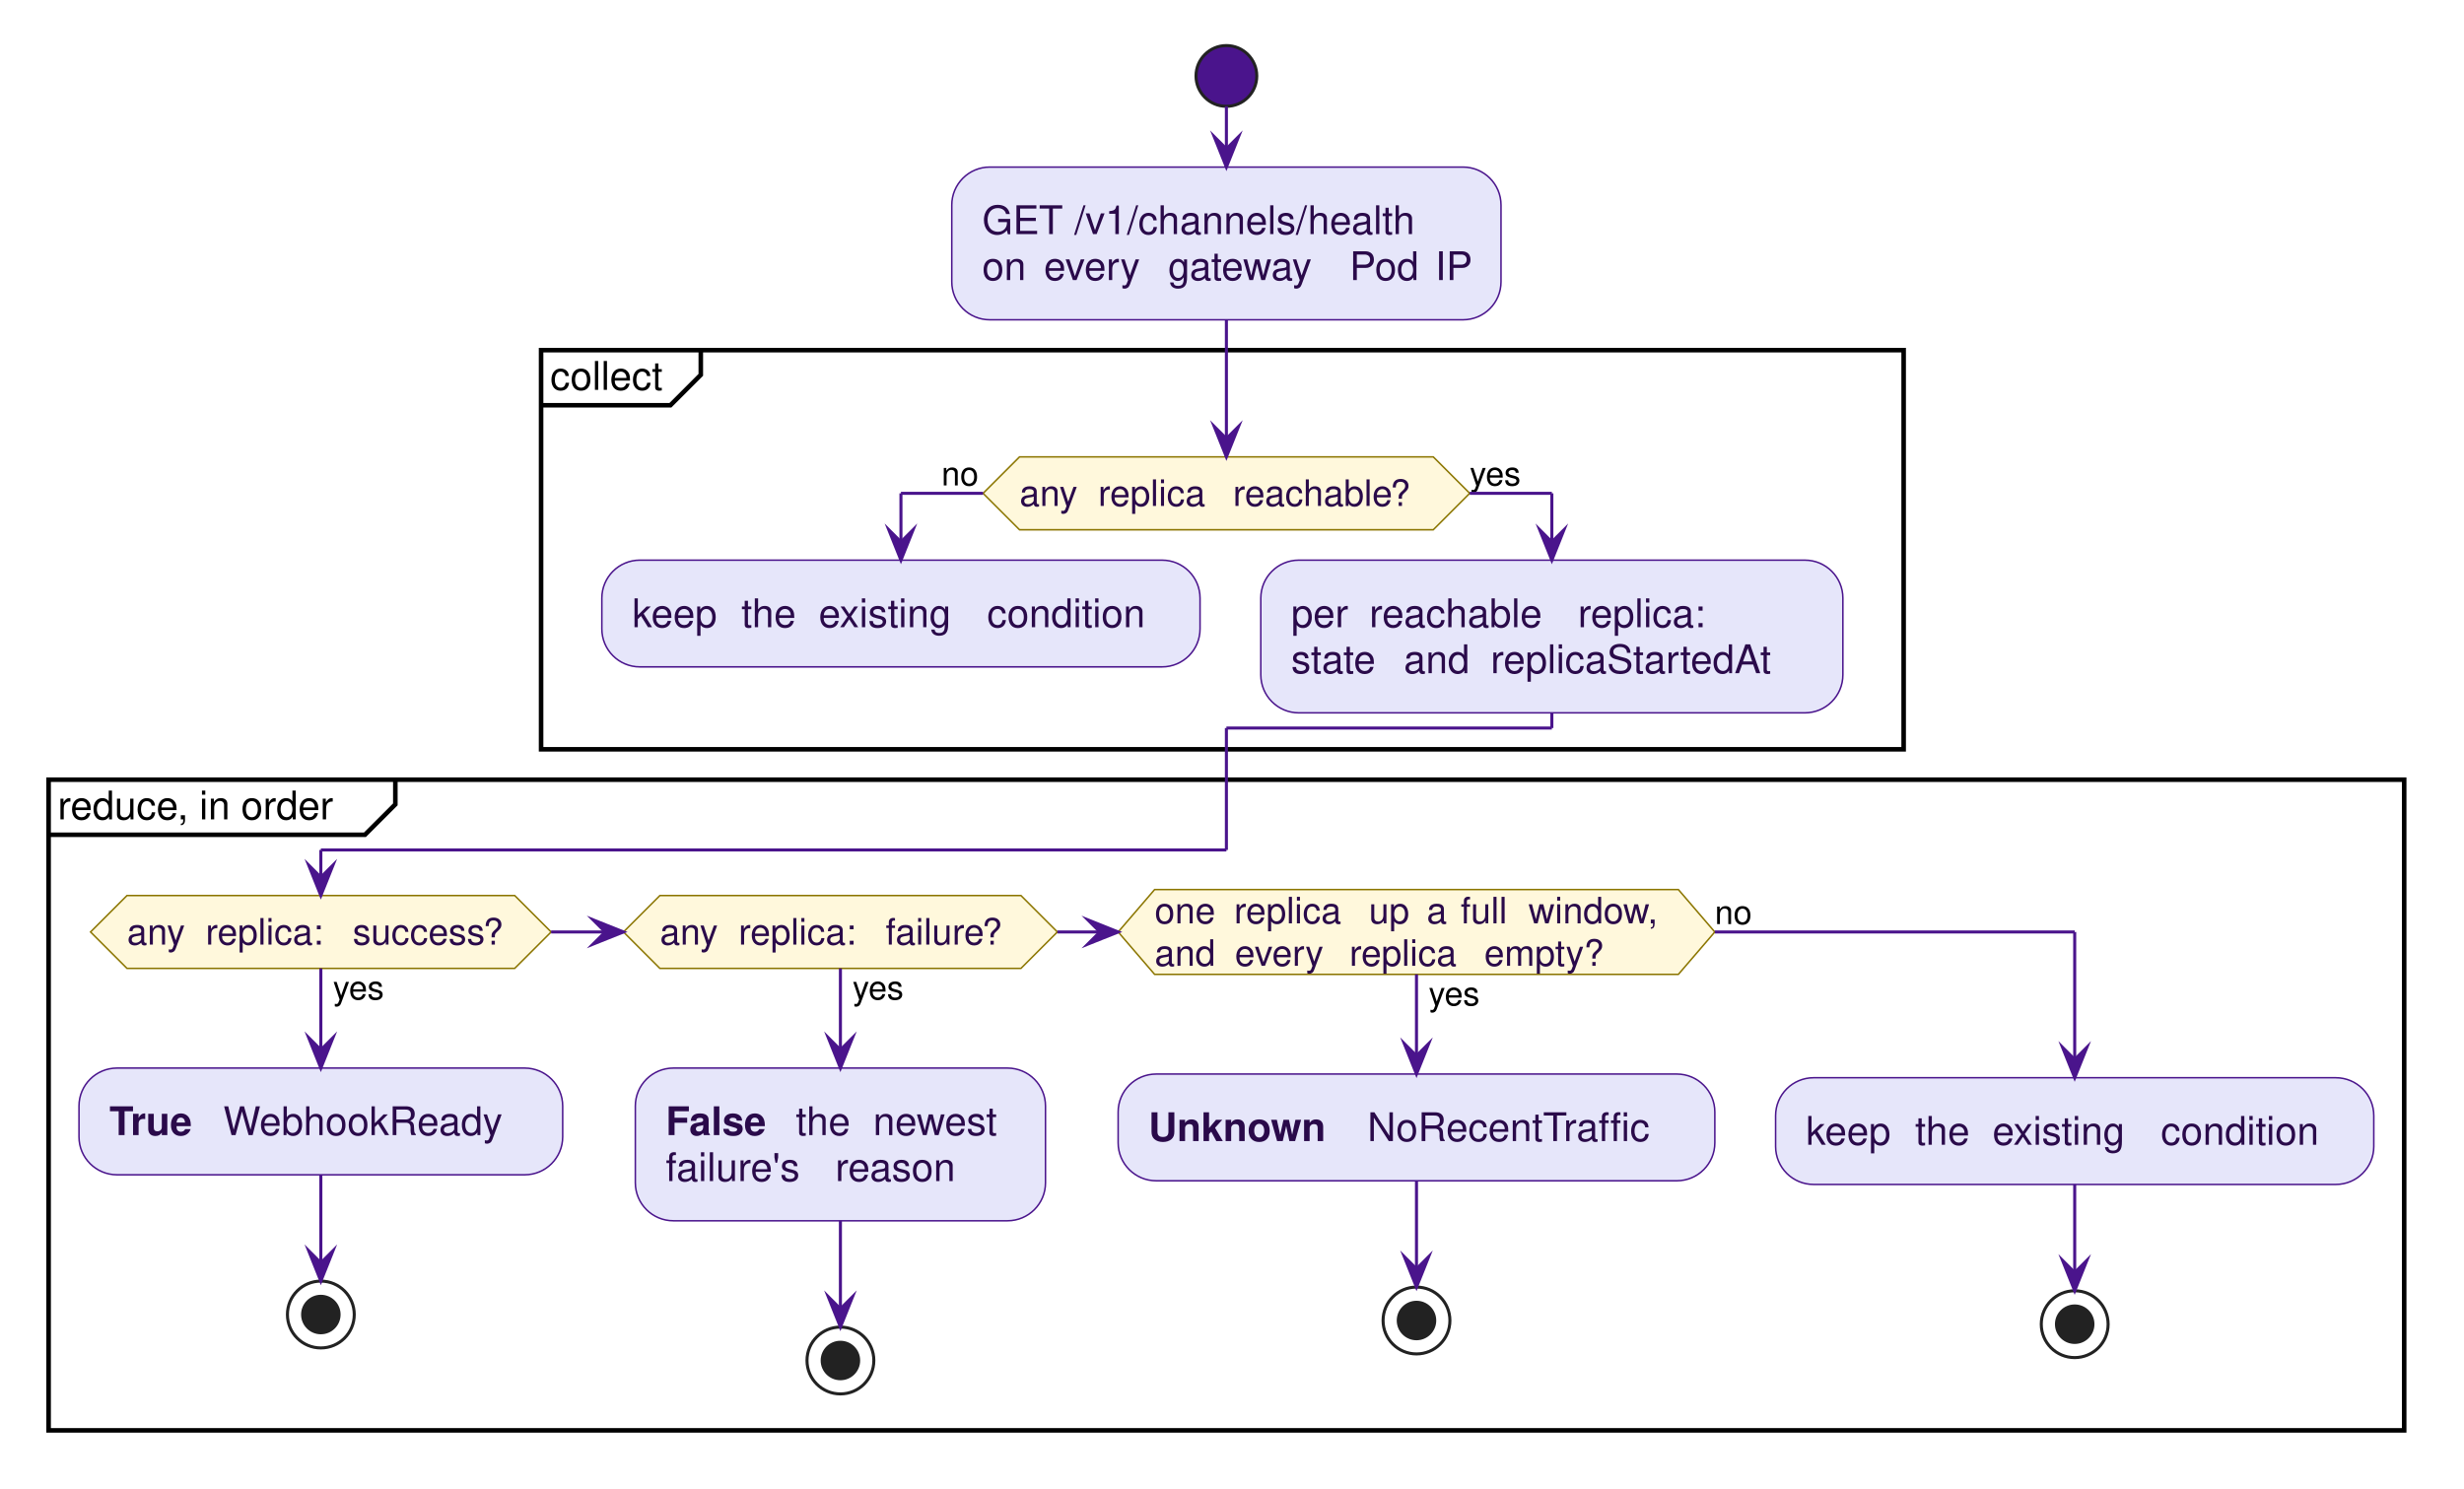
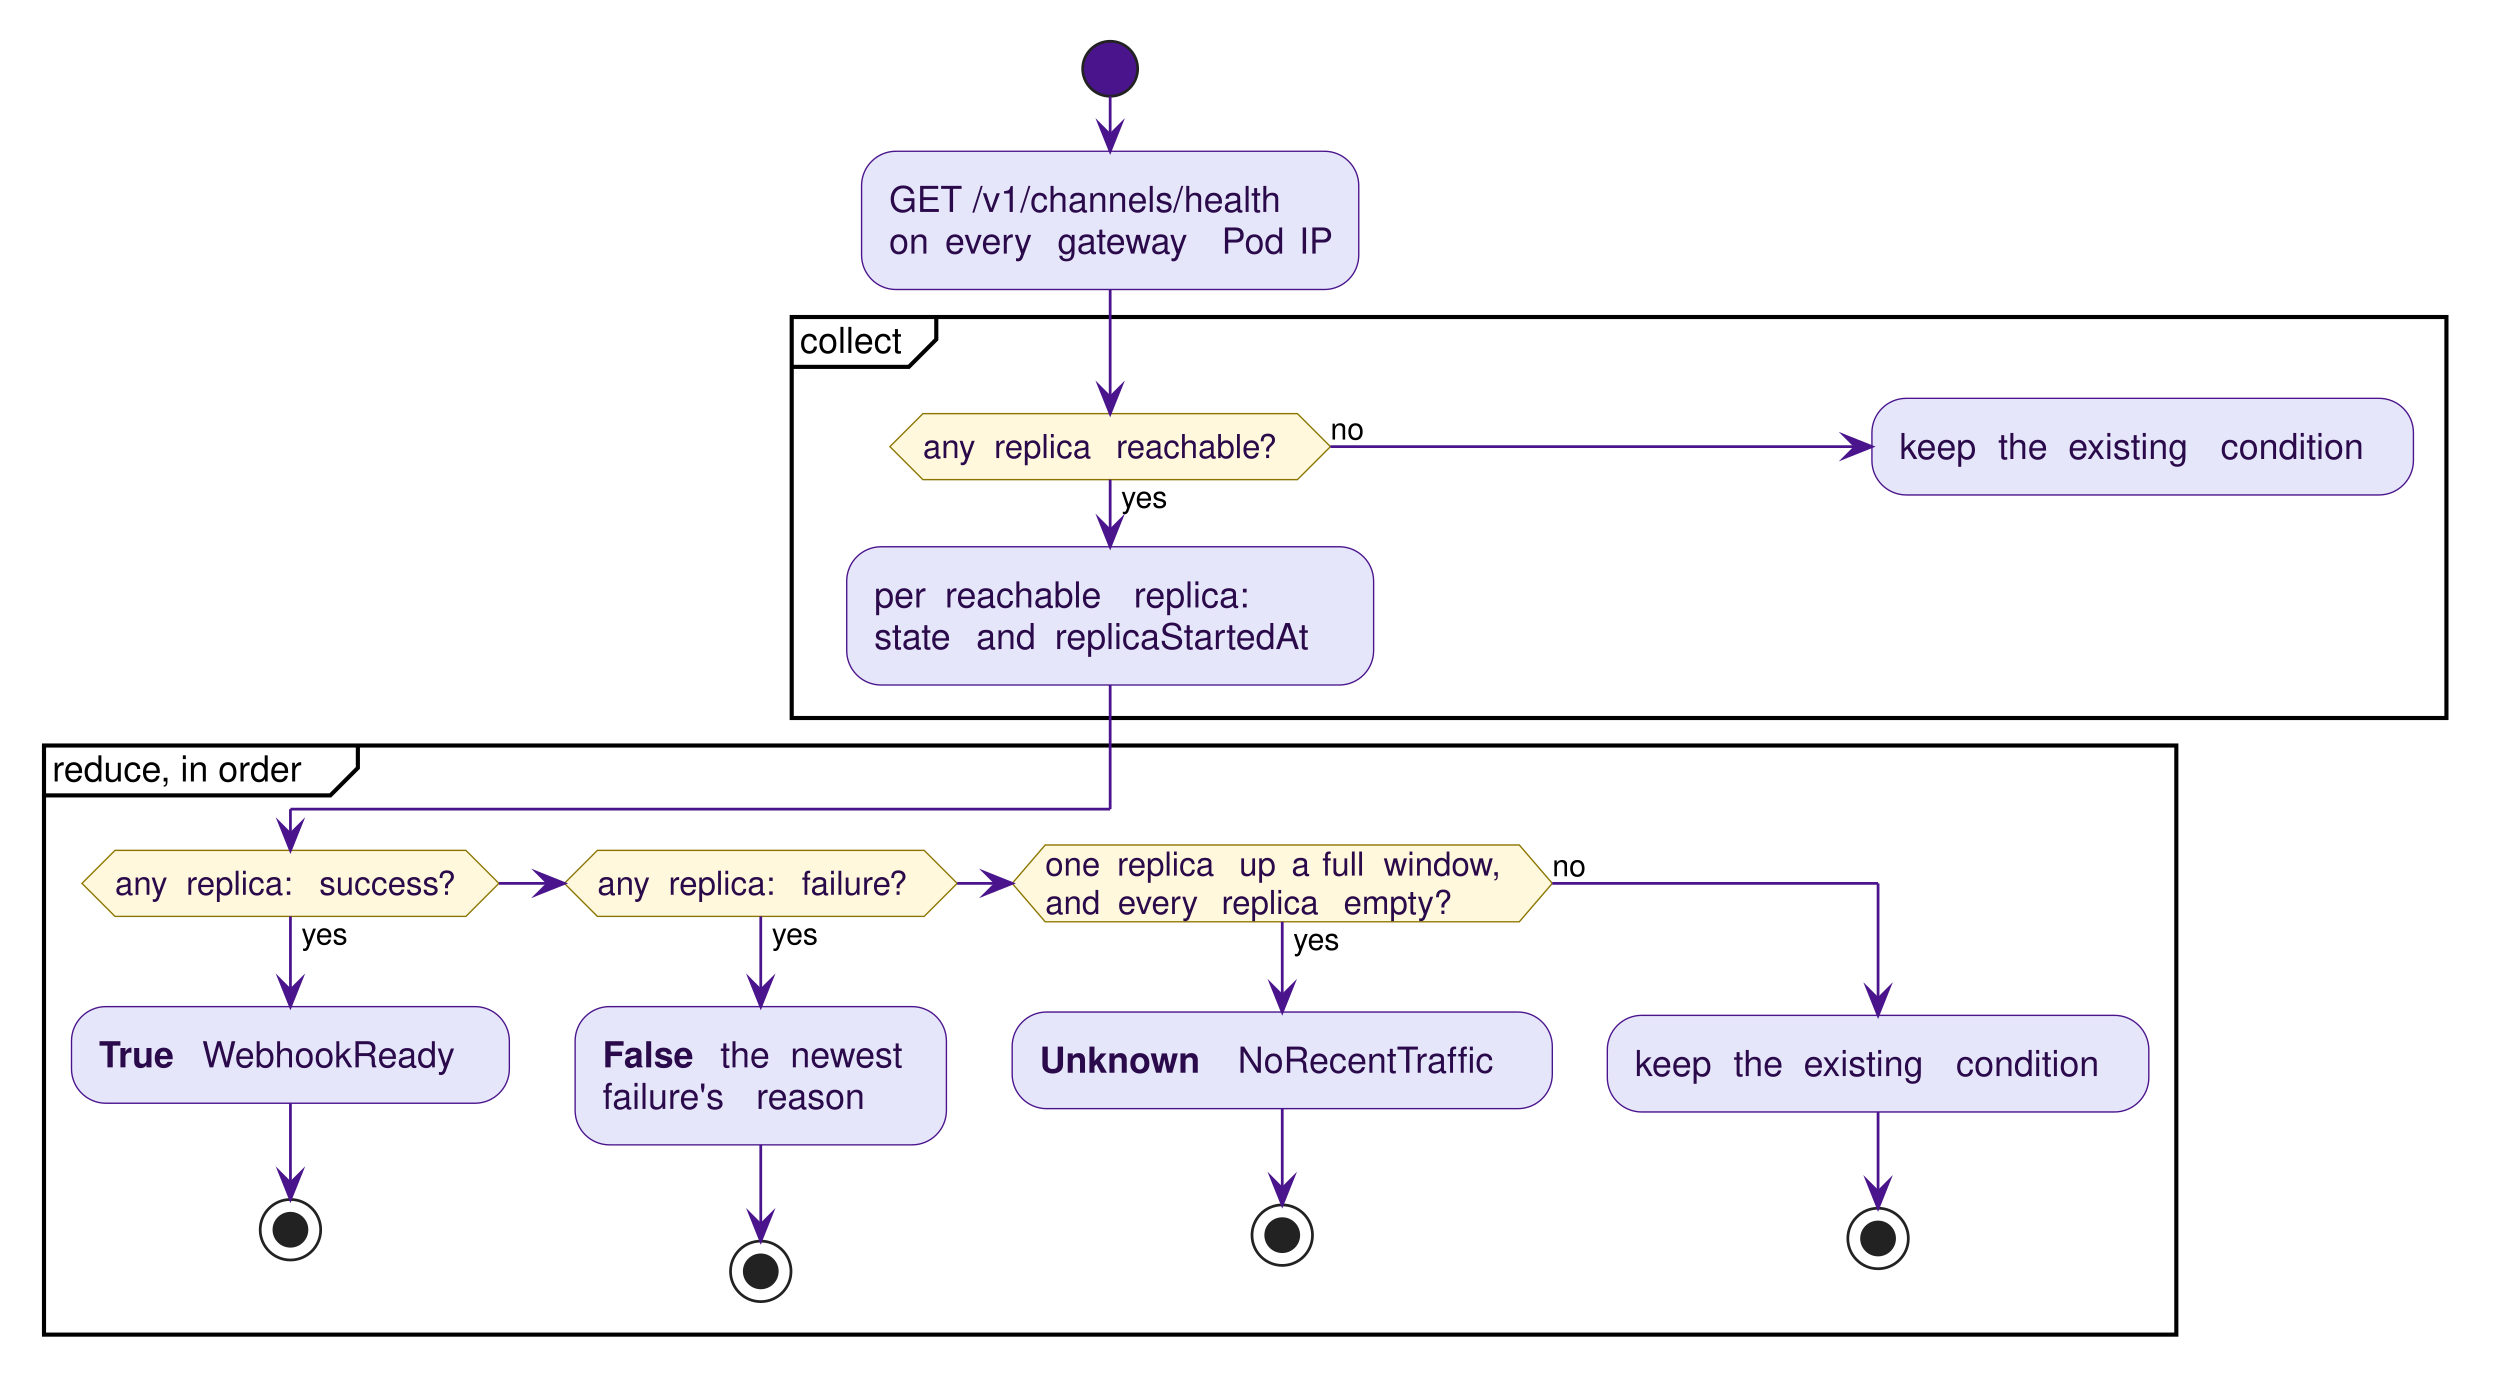
- <svg xmlns="http://www.w3.org/2000/svg" contentStyleType="text/css" data-diagram-type="ACTIVITY" height="490px" preserveAspectRatio="none" style="width:811px;height:490px;" version="1.1" viewBox="0 0 811 490" width="811px" zoomAndPan="magnify">
+ <svg xmlns="http://www.w3.org/2000/svg" version="1.1" data-diagram-type="ACTIVITY" style="width:909px;height:505px;" width="909px" height="505px" viewBox="0 0 909 505" zoomAndPan="magnify" preserveAspectRatio="none" contentStyleType="text/css">
  <defs />
-   <g>
-     <ellipse cx="403.656" cy="25" fill="#4A148C" rx="10" ry="10" style="stroke:#222222;stroke-width:1;" />
-     <rect fill="#E6E6FA" height="50.266" rx="12.5" ry="12.5" style="stroke:#4A148C;stroke-width:0.5;" width="180.773" x="313.269" y="55" />
-     <text fill="#2A0A4A" font-family="Helvetica" font-size="13" lengthAdjust="spacing" textLength="26.229" x="323.269" y="77.067">GET</text>
-     <text fill="#2A0A4A" font-family="Helvetica" font-size="13" lengthAdjust="spacing" textLength="4.132" x="349.498" y="77.067"> </text>
-     <text fill="#2A0A4A" font-family="Helvetica" font-size="13" lengthAdjust="spacing" textLength="128.47" x="353.63" y="77.067">/v1/channels/health</text>
-     <text fill="#2A0A4A" font-family="Helvetica" font-size="13" lengthAdjust="spacing" textLength="16.193" x="323.269" y="92.2">on</text>
-     <text fill="#2A0A4A" font-family="Helvetica" font-size="13" lengthAdjust="spacing" textLength="4.132" x="339.462" y="92.2"> </text>
-     <text fill="#2A0A4A" font-family="Helvetica" font-size="13" lengthAdjust="spacing" textLength="36.727" x="343.594" y="92.2">every</text>
-     <text fill="#2A0A4A" font-family="Helvetica" font-size="13" lengthAdjust="spacing" textLength="4.132" x="380.322" y="92.2"> </text>
-     <text fill="#2A0A4A" font-family="Helvetica" font-size="13" lengthAdjust="spacing" textLength="55.605" x="384.454" y="92.2">gateway</text>
-     <text fill="#2A0A4A" font-family="Helvetica" font-size="13" lengthAdjust="spacing" textLength="4.132" x="440.06" y="92.2"> </text>
-     <text fill="#2A0A4A" font-family="Helvetica" font-size="13" lengthAdjust="spacing" textLength="24.045" x="444.192" y="92.2">Pod</text>
-     <text fill="#2A0A4A" font-family="Helvetica" font-size="13" lengthAdjust="spacing" textLength="4.132" x="468.237" y="92.2"> </text>
-     <text fill="#2A0A4A" font-family="Helvetica" font-size="13" lengthAdjust="spacing" textLength="11.673" x="472.369" y="92.2">IP</text>
-     <rect fill="none" height="131.398" style="stroke:#000000;stroke-width:1.5;" width="448.474" x="178.092" y="115.266" />
-     <path d="M230.66,115.266 L230.66,123.398 L220.66,133.398 L178.092,133.398" fill="none" style="stroke:#000000;stroke-width:1.5;" />
-     <text fill="#000000" font-family="Helvetica" font-size="13" lengthAdjust="spacing" textLength="42.567" x="181.092" y="128.333">collect</text>
-     <polygon fill="#FFF8DC" points="335.57,150.398,471.742,150.398,483.742,162.398,471.742,174.398,335.57,174.398,323.57,162.398,335.57,150.398" style="stroke:#8B7500;stroke-width:0.5;stroke-linejoin:miter;stroke-miterlimit:10;" />
-     <text fill="#2A0A4A" font-family="Helvetica" font-size="12" lengthAdjust="spacing" textLength="22.061" x="335.57" y="166.553">any</text>
-     <text fill="#2A0A4A" font-family="Helvetica" font-size="12" lengthAdjust="spacing" textLength="3.814" x="357.63" y="166.553"> </text>
-     <text fill="#2A0A4A" font-family="Helvetica" font-size="12" lengthAdjust="spacing" textLength="40.553" x="361.445" y="166.553">replica</text>
-     <text fill="#2A0A4A" font-family="Helvetica" font-size="12" lengthAdjust="spacing" textLength="3.814" x="401.998" y="166.553"> </text>
-     <text fill="#2A0A4A" font-family="Helvetica" font-size="12" lengthAdjust="spacing" textLength="65.93" x="405.812" y="166.553">reachable?</text>
-     <text fill="#000000" font-family="Helvetica" font-size="11" lengthAdjust="spacing" textLength="13.702" x="309.868" y="159.804">no</text>
-     <text fill="#000000" font-family="Helvetica" font-size="11" lengthAdjust="spacing" textLength="19.008" x="483.742" y="159.804">yes</text>
-     <rect fill="#E6E6FA" height="35.133" rx="12.5" ry="12.5" style="stroke:#4A148C;stroke-width:0.5;" width="196.89" x="198.092" y="184.398" />
-     <text fill="#2A0A4A" font-family="Helvetica" font-size="13" lengthAdjust="spacing" textLength="31.776" x="208.092" y="206.465">keep</text>
-     <text fill="#2A0A4A" font-family="Helvetica" font-size="13" lengthAdjust="spacing" textLength="4.132" x="239.869" y="206.465"> </text>
-     <text fill="#2A0A4A" font-family="Helvetica" font-size="13" lengthAdjust="spacing" textLength="21.334" x="244.001" y="206.465">the</text>
-     <text fill="#2A0A4A" font-family="Helvetica" font-size="13" lengthAdjust="spacing" textLength="4.132" x="265.335" y="206.465"> </text>
-     <text fill="#2A0A4A" font-family="Helvetica" font-size="13" lengthAdjust="spacing" textLength="51.276" x="269.468" y="206.465">existing</text>
-     <text fill="#2A0A4A" font-family="Helvetica" font-size="13" lengthAdjust="spacing" textLength="4.132" x="320.744" y="206.465"> </text>
-     <text fill="#2A0A4A" font-family="Helvetica" font-size="13" lengthAdjust="spacing" textLength="60.106" x="324.877" y="206.465">condition</text>
-     <rect fill="#E6E6FA" height="50.266" rx="12.5" ry="12.5" style="stroke:#4A148C;stroke-width:0.5;" width="191.583" x="414.982" y="184.398" />
-     <text fill="#2A0A4A" font-family="Helvetica" font-size="13" lengthAdjust="spacing" textLength="21.595" x="424.982" y="206.465">per</text>
-     <text fill="#2A0A4A" font-family="Helvetica" font-size="13" lengthAdjust="spacing" textLength="4.132" x="446.577" y="206.465"> </text>
-     <text fill="#2A0A4A" font-family="Helvetica" font-size="13" lengthAdjust="spacing" textLength="64.524" x="450.709" y="206.465">reachable</text>
-     <text fill="#2A0A4A" font-family="Helvetica" font-size="13" lengthAdjust="spacing" textLength="4.132" x="515.233" y="206.465"> </text>
-     <text fill="#2A0A4A" font-family="Helvetica" font-size="13" lengthAdjust="spacing" textLength="48.312" x="519.366" y="206.465">replica:</text>
-     <text fill="#2A0A4A" font-family="Helvetica" font-size="13" lengthAdjust="spacing" textLength="32.932" x="424.982" y="221.598">state</text>
-     <text fill="#2A0A4A" font-family="Helvetica" font-size="13" lengthAdjust="spacing" textLength="4.132" x="457.914" y="221.598"> </text>
-     <text fill="#2A0A4A" font-family="Helvetica" font-size="13" lengthAdjust="spacing" textLength="24.457" x="462.046" y="221.598">and</text>
-     <text fill="#2A0A4A" font-family="Helvetica" font-size="13" lengthAdjust="spacing" textLength="4.132" x="486.504" y="221.598"> </text>
-     <text fill="#2A0A4A" font-family="Helvetica" font-size="13" lengthAdjust="spacing" textLength="105.93" x="490.636" y="221.598">replicaStartedAt</text>
-     <rect fill="none" height="214.203" style="stroke:#000000;stroke-width:1.5;" width="775.312" x="16" y="256.664" />
-     <path d="M130.121,256.664 L130.121,264.797 L120.121,274.797 L16,274.797" fill="none" style="stroke:#000000;stroke-width:1.5;" />
-     <text fill="#000000" font-family="Helvetica" font-size="13" lengthAdjust="spacing" textLength="104.121" x="19" y="269.731">reduce, in order</text>
-     <polygon fill="#FFF8DC" points="41.805,294.797,169.399,294.797,181.399,306.797,169.399,318.797,41.805,318.797,29.805,306.797,41.805,294.797" style="stroke:#8B7500;stroke-width:0.5;stroke-linejoin:miter;stroke-miterlimit:10;" />
-     <text fill="#000000" font-family="Helvetica" font-size="11" lengthAdjust="spacing" textLength="19.008" x="109.602" y="329.007">yes</text>
-     <text fill="#2A0A4A" font-family="Helvetica" font-size="12" lengthAdjust="spacing" textLength="22.061" x="41.805" y="310.951">any</text>
-     <text fill="#2A0A4A" font-family="Helvetica" font-size="12" lengthAdjust="spacing" textLength="3.814" x="63.866" y="310.951"> </text>
-     <text fill="#2A0A4A" font-family="Helvetica" font-size="12" lengthAdjust="spacing" textLength="44.596" x="67.68" y="310.951">replica:</text>
-     <text fill="#2A0A4A" font-family="Helvetica" font-size="12" lengthAdjust="spacing" textLength="3.814" x="112.276" y="310.951"> </text>
-     <text fill="#2A0A4A" font-family="Helvetica" font-size="12" lengthAdjust="spacing" textLength="53.309" x="116.09" y="310.951">success?</text>
-     <rect fill="#E6E6FA" height="35.133" rx="12.5" ry="12.5" style="stroke:#4A148C;stroke-width:0.5;" width="159.204" x="26" y="351.602" />
-     <text fill="#2A0A4A" font-family="Helvetica" font-size="13" font-weight="700" lengthAdjust="spacing" textLength="33.351" x="36" y="373.668">True</text>
-     <text fill="#2A0A4A" font-family="Helvetica" font-size="13" lengthAdjust="spacing" textLength="4.132" x="69.351" y="373.668"> </text>
-     <text fill="#2A0A4A" font-family="Helvetica" font-size="13" lengthAdjust="spacing" textLength="101.721" x="73.483" y="373.668">WebhookReady</text>
-     <ellipse cx="105.602" cy="432.734" fill="none" rx="11" ry="11" style="stroke:#222222;stroke-width:1;" />
-     <ellipse cx="105.602" cy="432.734" fill="#222222" rx="6" ry="6" style="stroke:#222222;stroke-width:1;" />
-     <polygon fill="#FFF8DC" points="217.204,294.797,336.026,294.797,348.026,306.797,336.026,318.797,217.204,318.797,205.204,306.797,217.204,294.797" style="stroke:#8B7500;stroke-width:0.5;stroke-linejoin:miter;stroke-miterlimit:10;" />
-     <text fill="#000000" font-family="Helvetica" font-size="11" lengthAdjust="spacing" textLength="19.008" x="280.615" y="329.007">yes</text>
-     <text fill="#2A0A4A" font-family="Helvetica" font-size="12" lengthAdjust="spacing" textLength="22.061" x="217.204" y="310.951">any</text>
-     <text fill="#2A0A4A" font-family="Helvetica" font-size="12" lengthAdjust="spacing" textLength="3.814" x="239.265" y="310.951"> </text>
-     <text fill="#2A0A4A" font-family="Helvetica" font-size="12" lengthAdjust="spacing" textLength="44.596" x="243.079" y="310.951">replica:</text>
-     <text fill="#2A0A4A" font-family="Helvetica" font-size="12" lengthAdjust="spacing" textLength="3.814" x="287.675" y="310.951"> </text>
-     <text fill="#2A0A4A" font-family="Helvetica" font-size="12" lengthAdjust="spacing" textLength="44.537" x="291.489" y="310.951">failure?</text>
-     <rect fill="#E6E6FA" height="50.266" rx="12.5" ry="12.5" style="stroke:#4A148C;stroke-width:0.5;" width="135" x="209.115" y="351.602" />
-     <text fill="#2A0A4A" font-family="Helvetica" font-size="13" font-weight="700" lengthAdjust="spacing" textLength="38.664" x="219.115" y="373.668">False</text>
-     <text fill="#2A0A4A" font-family="Helvetica" font-size="13" lengthAdjust="spacing" textLength="4.132" x="257.779" y="373.668"> </text>
-     <text fill="#2A0A4A" font-family="Helvetica" font-size="13" lengthAdjust="spacing" textLength="21.334" x="261.911" y="373.668">the</text>
-     <text fill="#2A0A4A" font-family="Helvetica" font-size="13" lengthAdjust="spacing" textLength="4.132" x="283.245" y="373.668"> </text>
-     <text fill="#2A0A4A" font-family="Helvetica" font-size="13" lengthAdjust="spacing" textLength="46.738" x="287.378" y="373.668">newest</text>
-     <text fill="#2A0A4A" font-family="Helvetica" font-size="13" lengthAdjust="spacing" textLength="51.695" x="219.115" y="388.801">failure's</text>
-     <text fill="#2A0A4A" font-family="Helvetica" font-size="13" lengthAdjust="spacing" textLength="4.132" x="270.81" y="388.801"> </text>
-     <text fill="#2A0A4A" font-family="Helvetica" font-size="13" lengthAdjust="spacing" textLength="44.275" x="274.943" y="388.801">reason</text>
-     <ellipse cx="276.615" cy="447.867" fill="none" rx="11" ry="11" style="stroke:#222222;stroke-width:1;" />
-     <ellipse cx="276.615" cy="447.867" fill="#222222" rx="6" ry="6" style="stroke:#222222;stroke-width:1;" />
-     <polygon fill="#FFF8DC" points="380.038,292.828,552.409,292.828,564.409,306.797,552.409,320.766,380.038,320.766,368.038,306.797,380.038,292.828" style="stroke:#8B7500;stroke-width:0.5;stroke-linejoin:miter;stroke-miterlimit:10;" />
-     <text fill="#000000" font-family="Helvetica" font-size="11" lengthAdjust="spacing" textLength="19.008" x="470.224" y="330.976">yes</text>
-     <text fill="#2A0A4A" font-family="Helvetica" font-size="12" lengthAdjust="spacing" textLength="22.33" x="380.038" y="303.967">one</text>
-     <text fill="#2A0A4A" font-family="Helvetica" font-size="12" lengthAdjust="spacing" textLength="3.814" x="402.368" y="303.967"> </text>
-     <text fill="#2A0A4A" font-family="Helvetica" font-size="12" lengthAdjust="spacing" textLength="40.553" x="406.183" y="303.967">replica</text>
-     <text fill="#2A0A4A" font-family="Helvetica" font-size="12" lengthAdjust="spacing" textLength="3.814" x="446.736" y="303.967"> </text>
-     <text fill="#2A0A4A" font-family="Helvetica" font-size="12" lengthAdjust="spacing" textLength="15.223" x="450.55" y="303.967">up</text>
-     <text fill="#2A0A4A" font-family="Helvetica" font-size="12" lengthAdjust="spacing" textLength="3.814" x="465.773" y="303.967"> </text>
-     <text fill="#2A0A4A" font-family="Helvetica" font-size="12" lengthAdjust="spacing" textLength="7.354" x="469.587" y="303.967">a</text>
-     <text fill="#2A0A4A" font-family="Helvetica" font-size="12" lengthAdjust="spacing" textLength="3.814" x="476.941" y="303.967"> </text>
-     <text fill="#2A0A4A" font-family="Helvetica" font-size="12" lengthAdjust="spacing" textLength="18.498" x="480.755" y="303.967">full</text>
-     <text fill="#2A0A4A" font-family="Helvetica" font-size="12" lengthAdjust="spacing" textLength="3.814" x="499.253" y="303.967"> </text>
-     <text fill="#2A0A4A" font-family="Helvetica" font-size="12" lengthAdjust="spacing" textLength="49.342" x="503.068" y="303.967">window,</text>
-     <text fill="#2A0A4A" font-family="Helvetica" font-size="12" lengthAdjust="spacing" textLength="22.576" x="380.038" y="317.935">and</text>
-     <text fill="#2A0A4A" font-family="Helvetica" font-size="12" lengthAdjust="spacing" textLength="3.814" x="402.615" y="317.935"> </text>
-     <text fill="#2A0A4A" font-family="Helvetica" font-size="12" lengthAdjust="spacing" textLength="33.902" x="406.429" y="317.935">every</text>
-     <text fill="#2A0A4A" font-family="Helvetica" font-size="12" lengthAdjust="spacing" textLength="3.814" x="440.331" y="317.935"> </text>
-     <text fill="#2A0A4A" font-family="Helvetica" font-size="12" lengthAdjust="spacing" textLength="40.553" x="444.146" y="317.935">replica</text>
-     <text fill="#2A0A4A" font-family="Helvetica" font-size="12" lengthAdjust="spacing" textLength="3.814" x="484.699" y="317.935"> </text>
-     <text fill="#2A0A4A" font-family="Helvetica" font-size="12" lengthAdjust="spacing" textLength="44.865" x="488.513" y="317.935">empty?</text>
-     <text fill="#000000" font-family="Helvetica" font-size="11" lengthAdjust="spacing" textLength="13.702" x="564.409" y="304.203">no</text>
-     <rect fill="#E6E6FA" height="35.133" rx="12.5" ry="12.5" style="stroke:#4A148C;stroke-width:0.5;" width="196.395" x="368.026" y="353.57" />
-     <text fill="#2A0A4A" font-family="Helvetica" font-size="13" font-weight="700" lengthAdjust="spacing" textLength="67.907" x="378.026" y="375.637">Unknown</text>
-     <text fill="#2A0A4A" font-family="Helvetica" font-size="13" lengthAdjust="spacing" textLength="4.132" x="445.934" y="375.637"> </text>
-     <text fill="#2A0A4A" font-family="Helvetica" font-size="13" lengthAdjust="spacing" textLength="104.356" x="450.066" y="375.637">NoRecentTraffic</text>
-     <ellipse cx="466.224" cy="434.703" fill="none" rx="11" ry="11" style="stroke:#222222;stroke-width:1;" />
-     <ellipse cx="466.224" cy="434.703" fill="#222222" rx="6" ry="6" style="stroke:#222222;stroke-width:1;" />
-     <rect fill="#E6E6FA" height="35.133" rx="12.5" ry="12.5" style="stroke:#4A148C;stroke-width:0.5;" width="196.89" x="584.421" y="354.781" />
-     <text fill="#2A0A4A" font-family="Helvetica" font-size="13" lengthAdjust="spacing" textLength="31.776" x="594.421" y="376.848">keep</text>
-     <text fill="#2A0A4A" font-family="Helvetica" font-size="13" lengthAdjust="spacing" textLength="4.132" x="626.198" y="376.848"> </text>
-     <text fill="#2A0A4A" font-family="Helvetica" font-size="13" lengthAdjust="spacing" textLength="21.334" x="630.33" y="376.848">the</text>
-     <text fill="#2A0A4A" font-family="Helvetica" font-size="13" lengthAdjust="spacing" textLength="4.132" x="651.665" y="376.848"> </text>
-     <text fill="#2A0A4A" font-family="Helvetica" font-size="13" lengthAdjust="spacing" textLength="51.276" x="655.797" y="376.848">existing</text>
-     <text fill="#2A0A4A" font-family="Helvetica" font-size="13" lengthAdjust="spacing" textLength="4.132" x="707.073" y="376.848"> </text>
-     <text fill="#2A0A4A" font-family="Helvetica" font-size="13" lengthAdjust="spacing" textLength="60.106" x="711.206" y="376.848">condition</text>
-     <ellipse cx="682.866" cy="435.914" fill="none" rx="11" ry="11" style="stroke:#222222;stroke-width:1;" />
-     <ellipse cx="682.866" cy="435.914" fill="#222222" rx="6" ry="6" style="stroke:#222222;stroke-width:1;" />
-     <line style="stroke:#4A148C;stroke-width:1;" x1="403.656" x2="403.656" y1="35" y2="55" />
-     <polygon fill="#4A148C" points="399.656,45,403.656,55,407.656,45,403.656,49" style="stroke:#4A148C;stroke-width:1;stroke-linejoin:miter;stroke-miterlimit:10;" />
-     <line style="stroke:#4A148C;stroke-width:1;" x1="323.57" x2="296.537" y1="162.398" y2="162.398" />
-     <line style="stroke:#4A148C;stroke-width:1;" x1="296.537" x2="296.537" y1="162.398" y2="184.398" />
-     <polygon fill="#4A148C" points="292.537,174.398,296.537,184.398,300.537,174.398,296.537,178.398" style="stroke:#4A148C;stroke-width:1;stroke-linejoin:miter;stroke-miterlimit:10;" />
-     <line style="stroke:#4A148C;stroke-width:1;" x1="483.742" x2="510.774" y1="162.398" y2="162.398" />
-     <line style="stroke:#4A148C;stroke-width:1;" x1="510.774" x2="510.774" y1="162.398" y2="184.398" />
-     <polygon fill="#4A148C" points="506.774,174.398,510.774,184.398,514.774,174.398,510.774,178.398" style="stroke:#4A148C;stroke-width:1;stroke-linejoin:miter;stroke-miterlimit:10;" />
-     <line style="stroke:#4A148C;stroke-width:1;" x1="510.774" x2="510.774" y1="234.664" y2="239.664" />
-     <line style="stroke:#4A148C;stroke-width:1;" x1="510.774" x2="403.656" y1="239.664" y2="239.664" />
-     <line style="stroke:#4A148C;stroke-width:1;" x1="403.656" x2="403.656" y1="239.664" y2="279.797" />
-     <line style="stroke:#4A148C;stroke-width:1;" x1="403.656" x2="403.656" y1="105.266" y2="150.398" />
-     <polygon fill="#4A148C" points="399.656,140.398,403.656,150.398,407.656,140.398,403.656,144.398" style="stroke:#4A148C;stroke-width:1;stroke-linejoin:miter;stroke-miterlimit:10;" />
-     <line style="stroke:#4A148C;stroke-width:1;" x1="105.602" x2="105.602" y1="386.734" y2="421.734" />
-     <polygon fill="#4A148C" points="101.602,411.734,105.602,421.734,109.602,411.734,105.602,415.734" style="stroke:#4A148C;stroke-width:1;stroke-linejoin:miter;stroke-miterlimit:10;" />
-     <line style="stroke:#4A148C;stroke-width:1;" x1="276.615" x2="276.615" y1="401.867" y2="436.867" />
-     <polygon fill="#4A148C" points="272.615,426.867,276.615,436.867,280.615,426.867,276.615,430.867" style="stroke:#4A148C;stroke-width:1;stroke-linejoin:miter;stroke-miterlimit:10;" />
-     <line style="stroke:#4A148C;stroke-width:1;" x1="466.224" x2="466.224" y1="388.703" y2="423.703" />
-     <polygon fill="#4A148C" points="462.224,413.703,466.224,423.703,470.224,413.703,466.224,417.703" style="stroke:#4A148C;stroke-width:1;stroke-linejoin:miter;stroke-miterlimit:10;" />
-     <line style="stroke:#4A148C;stroke-width:1;" x1="682.866" x2="682.866" y1="389.914" y2="424.914" />
-     <polygon fill="#4A148C" points="678.866,414.914,682.866,424.914,686.866,414.914,682.866,418.914" style="stroke:#4A148C;stroke-width:1;stroke-linejoin:miter;stroke-miterlimit:10;" />
-     <line style="stroke:#4A148C;stroke-width:1;" x1="105.602" x2="105.602" y1="318.797" y2="351.602" />
-     <polygon fill="#4A148C" points="101.602,341.602,105.602,351.602,109.602,341.602,105.602,345.602" style="stroke:#4A148C;stroke-width:1;stroke-linejoin:miter;stroke-miterlimit:10;" />
-     <line style="stroke:#4A148C;stroke-width:1;" x1="276.615" x2="276.615" y1="318.797" y2="351.602" />
-     <polygon fill="#4A148C" points="272.615,341.602,276.615,351.602,280.615,341.602,276.615,345.602" style="stroke:#4A148C;stroke-width:1;stroke-linejoin:miter;stroke-miterlimit:10;" />
-     <line style="stroke:#4A148C;stroke-width:1;" x1="466.224" x2="466.224" y1="320.766" y2="353.57" />
-     <polygon fill="#4A148C" points="462.224,343.57,466.224,353.57,470.224,343.57,466.224,347.57" style="stroke:#4A148C;stroke-width:1;stroke-linejoin:miter;stroke-miterlimit:10;" />
-     <line style="stroke:#4A148C;stroke-width:1;" x1="181.399" x2="205.204" y1="306.797" y2="306.797" />
-     <polygon fill="#4A148C" points="195.204,302.797,205.204,306.797,195.204,310.797,199.204,306.797" style="stroke:#4A148C;stroke-width:1;stroke-linejoin:miter;stroke-miterlimit:10;" />
-     <line style="stroke:#4A148C;stroke-width:1;" x1="348.026" x2="368.038" y1="306.797" y2="306.797" />
-     <polygon fill="#4A148C" points="358.038,302.797,368.038,306.797,358.038,310.797,362.038,306.797" style="stroke:#4A148C;stroke-width:1;stroke-linejoin:miter;stroke-miterlimit:10;" />
-     <line style="stroke:#4A148C;stroke-width:1;" x1="403.656" x2="105.602" y1="279.797" y2="279.797" />
-     <line style="stroke:#4A148C;stroke-width:1;" x1="105.602" x2="105.602" y1="279.797" y2="294.797" />
-     <polygon fill="#4A148C" points="101.602,284.797,105.602,294.797,109.602,284.797,105.602,288.797" style="stroke:#4A148C;stroke-width:1;stroke-linejoin:miter;stroke-miterlimit:10;" />
-     <line style="stroke:#4A148C;stroke-width:1;" x1="564.409" x2="682.866" y1="306.797" y2="306.797" />
-     <line style="stroke:#4A148C;stroke-width:1;" x1="682.866" x2="682.866" y1="306.797" y2="354.781" />
-     <polygon fill="#4A148C" points="678.866,344.781,682.866,354.781,686.866,344.781,682.866,348.781" style="stroke:#4A148C;stroke-width:1;stroke-linejoin:miter;stroke-miterlimit:10;" />
+   <g font-family="sans-serif" lengthAdjust="spacing">
+     <ellipse cx="403.656" cy="25" rx="10" ry="10" fill="#4A148C" style="stroke:#222;stroke-width:1;" />
+     <rect x="313.269" y="55" width="180.773" height="50.266" fill="#E6E6FA" style="stroke:#4A148C;stroke-width:0.5;" rx="12.5" ry="12.5" />
+     <text x="323.269" y="77.067" fill="#2A0A4A" font-size="13" textLength="26.229" font-family="Helvetica">GET</text>
+     <text x="349.498" y="77.067" fill="#2A0A4A" font-size="13" font-family="Helvetica"> </text>
+     <text x="353.63" y="77.067" fill="#2A0A4A" font-size="13" textLength="128.47" font-family="Helvetica">/v1/channels/health</text>
+     <text x="323.269" y="92.2" fill="#2A0A4A" font-size="13" textLength="16.193" font-family="Helvetica">on</text>
+     <text x="339.462" y="92.2" fill="#2A0A4A" font-size="13" font-family="Helvetica"> </text>
+     <text x="343.594" y="92.2" fill="#2A0A4A" font-size="13" textLength="36.728" font-family="Helvetica">every</text>
+     <text x="380.322" y="92.2" fill="#2A0A4A" font-size="13" font-family="Helvetica"> </text>
+     <text x="384.454" y="92.2" fill="#2A0A4A" font-size="13" textLength="55.605" font-family="Helvetica">gateway</text>
+     <text x="440.06" y="92.2" fill="#2A0A4A" font-size="13" font-family="Helvetica"> </text>
+     <text x="444.192" y="92.2" fill="#2A0A4A" font-size="13" textLength="24.045" font-family="Helvetica">Pod</text>
+     <text x="468.237" y="92.2" fill="#2A0A4A" font-size="13" font-family="Helvetica"> </text>
+     <text x="472.369" y="92.2" fill="#2A0A4A" font-size="13" textLength="11.673" font-family="Helvetica">IP</text>
+     <rect x="287.864" y="115.266" width="601.658" height="145.801" fill="none" style="stroke:#000;stroke-width:1.5;" />
+     <path d="M340.431,115.266 L340.431,123.398 L330.431,133.398 L287.864,133.398" style="stroke:#000;stroke-width:1.5;" fill="none" />
+     <text x="290.864" y="128.333" fill="#000" font-size="13" textLength="42.567" font-family="Helvetica">collect</text>
+     <rect x="307.864" y="198.801" width="191.583" height="50.266" fill="#E6E6FA" style="stroke:#4A148C;stroke-width:0.5;" rx="12.5" ry="12.5" />
+     <text x="317.864" y="220.868" fill="#2A0A4A" font-size="13" textLength="21.595" font-family="Helvetica">per</text>
+     <text x="339.459" y="220.868" fill="#2A0A4A" font-size="13" font-family="Helvetica"> </text>
+     <text x="343.591" y="220.868" fill="#2A0A4A" font-size="13" textLength="64.524" font-family="Helvetica">reachable</text>
+     <text x="408.115" y="220.868" fill="#2A0A4A" font-size="13" font-family="Helvetica"> </text>
+     <text x="412.247" y="220.868" fill="#2A0A4A" font-size="13" textLength="48.312" font-family="Helvetica">replica:</text>
+     <text x="317.864" y="236" fill="#2A0A4A" font-size="13" textLength="32.932" font-family="Helvetica">state</text>
+     <text x="350.796" y="236" fill="#2A0A4A" font-size="13" font-family="Helvetica"> </text>
+     <text x="354.928" y="236" fill="#2A0A4A" font-size="13" textLength="24.458" font-family="Helvetica">and</text>
+     <text x="379.385" y="236" fill="#2A0A4A" font-size="13" font-family="Helvetica"> </text>
+     <text x="383.518" y="236" fill="#2A0A4A" font-size="13" textLength="105.93" font-family="Helvetica">replicaStartedAt</text>
+     <polygon points="335.57,150.398,471.742,150.398,483.742,162.398,471.742,174.398,335.57,174.398,323.57,162.398,335.57,150.398" fill="#FFF8DC" style="stroke:#8B7500;stroke-width:0.5;stroke-linejoin:miter;stroke-miterlimit:10;" />
+     <text x="407.656" y="184.609" fill="#000" font-size="11" textLength="19.008" font-family="Helvetica">yes</text>
+     <text x="335.57" y="166.553" fill="#2A0A4A" font-size="12" textLength="22.061" font-family="Helvetica">any</text>
+     <text x="357.63" y="166.553" fill="#2A0A4A" font-size="12" font-family="Helvetica"> </text>
+     <text x="361.445" y="166.553" fill="#2A0A4A" font-size="12" textLength="40.553" font-family="Helvetica">replica</text>
+     <text x="401.998" y="166.553" fill="#2A0A4A" font-size="12" font-family="Helvetica"> </text>
+     <text x="405.812" y="166.553" fill="#2A0A4A" font-size="12" textLength="65.93" font-family="Helvetica">reachable?</text>
+     <text x="483.742" y="159.804" fill="#000" font-size="11" textLength="13.702" font-family="Helvetica">no</text>
+     <rect x="680.632" y="144.832" width="196.89" height="35.133" fill="#E6E6FA" style="stroke:#4A148C;stroke-width:0.5;" rx="12.5" ry="12.5" />
+     <text x="690.632" y="166.899" fill="#2A0A4A" font-size="13" textLength="31.776" font-family="Helvetica">keep</text>
+     <text x="722.408" y="166.899" fill="#2A0A4A" font-size="13" font-family="Helvetica"> </text>
+     <text x="726.541" y="166.899" fill="#2A0A4A" font-size="13" textLength="21.334" font-family="Helvetica">the</text>
+     <text x="747.875" y="166.899" fill="#2A0A4A" font-size="13" font-family="Helvetica"> </text>
+     <text x="752.007" y="166.899" fill="#2A0A4A" font-size="13" textLength="51.276" font-family="Helvetica">existing</text>
+     <text x="803.284" y="166.899" fill="#2A0A4A" font-size="13" font-family="Helvetica"> </text>
+     <text x="807.416" y="166.899" fill="#2A0A4A" font-size="13" textLength="60.106" font-family="Helvetica">condition</text>
+     <rect x="16" y="271.066" width="775.312" height="214.203" fill="none" style="stroke:#000;stroke-width:1.5;" />
+     <path d="M130.121,271.066 L130.121,279.199 L120.121,289.199 L16,289.199" style="stroke:#000;stroke-width:1.5;" fill="none" />
+     <text x="19" y="284.133" fill="#000" font-size="13" textLength="104.121" font-family="Helvetica">reduce, in order</text>
+     <polygon points="41.805,309.199,169.399,309.199,181.399,321.199,169.399,333.199,41.805,333.199,29.805,321.199,41.805,309.199" fill="#FFF8DC" style="stroke:#8B7500;stroke-width:0.5;stroke-linejoin:miter;stroke-miterlimit:10;" />
+     <text x="109.602" y="343.41" fill="#000" font-size="11" textLength="19.008" font-family="Helvetica">yes</text>
+     <text x="41.805" y="325.354" fill="#2A0A4A" font-size="12" textLength="22.061" font-family="Helvetica">any</text>
+     <text x="63.866" y="325.354" fill="#2A0A4A" font-size="12" font-family="Helvetica"> </text>
+     <text x="67.68" y="325.354" fill="#2A0A4A" font-size="12" textLength="44.596" font-family="Helvetica">replica:</text>
+     <text x="112.276" y="325.354" fill="#2A0A4A" font-size="12" font-family="Helvetica"> </text>
+     <text x="116.09" y="325.354" fill="#2A0A4A" font-size="12" textLength="53.309" font-family="Helvetica">success?</text>
+     <rect x="26" y="366.004" width="159.204" height="35.133" fill="#E6E6FA" style="stroke:#4A148C;stroke-width:0.5;" rx="12.5" ry="12.5" />
+     <text x="36" y="388.071" fill="#2A0A4A" font-size="13" textLength="33.351" font-weight="700" font-family="Helvetica">True</text>
+     <text x="69.351" y="388.071" fill="#2A0A4A" font-size="13" font-family="Helvetica"> </text>
+     <text x="73.483" y="388.071" fill="#2A0A4A" font-size="13" textLength="101.721" font-family="Helvetica">WebhookReady</text>
+     <ellipse cx="105.602" cy="447.137" rx="11" ry="11" fill="none" style="stroke:#222;stroke-width:1;" />
+     <ellipse cx="105.602" cy="447.137" rx="6" ry="6" fill="#222" style="stroke:#222;stroke-width:1;" />
+     <polygon points="217.204,309.199,336.026,309.199,348.026,321.199,336.026,333.199,217.204,333.199,205.204,321.199,217.204,309.199" fill="#FFF8DC" style="stroke:#8B7500;stroke-width:0.5;stroke-linejoin:miter;stroke-miterlimit:10;" />
+     <text x="280.615" y="343.41" fill="#000" font-size="11" textLength="19.008" font-family="Helvetica">yes</text>
+     <text x="217.204" y="325.354" fill="#2A0A4A" font-size="12" textLength="22.061" font-family="Helvetica">any</text>
+     <text x="239.265" y="325.354" fill="#2A0A4A" font-size="12" font-family="Helvetica"> </text>
+     <text x="243.079" y="325.354" fill="#2A0A4A" font-size="12" textLength="44.596" font-family="Helvetica">replica:</text>
+     <text x="287.675" y="325.354" fill="#2A0A4A" font-size="12" font-family="Helvetica"> </text>
+     <text x="291.489" y="325.354" fill="#2A0A4A" font-size="12" textLength="44.537" font-family="Helvetica">failure?</text>
+     <rect x="209.115" y="366.004" width="135" height="50.266" fill="#E6E6FA" style="stroke:#4A148C;stroke-width:0.5;" rx="12.5" ry="12.5" />
+     <text x="219.115" y="388.071" fill="#2A0A4A" font-size="13" textLength="38.664" font-weight="700" font-family="Helvetica">False</text>
+     <text x="257.779" y="388.071" fill="#2A0A4A" font-size="13" font-family="Helvetica"> </text>
+     <text x="261.911" y="388.071" fill="#2A0A4A" font-size="13" textLength="21.334" font-family="Helvetica">the</text>
+     <text x="283.245" y="388.071" fill="#2A0A4A" font-size="13" font-family="Helvetica"> </text>
+     <text x="287.378" y="388.071" fill="#2A0A4A" font-size="13" textLength="46.738" font-family="Helvetica">newest</text>
+     <text x="219.115" y="403.204" fill="#2A0A4A" font-size="13" textLength="51.695" font-family="Helvetica">failure's</text>
+     <text x="270.81" y="403.204" fill="#2A0A4A" font-size="13" font-family="Helvetica"> </text>
+     <text x="274.943" y="403.204" fill="#2A0A4A" font-size="13" textLength="44.275" font-family="Helvetica">reason</text>
+     <ellipse cx="276.615" cy="462.27" rx="11" ry="11" fill="none" style="stroke:#222;stroke-width:1;" />
+     <ellipse cx="276.615" cy="462.27" rx="6" ry="6" fill="#222" style="stroke:#222;stroke-width:1;" />
+     <polygon points="380.038,307.23,552.409,307.23,564.409,321.199,552.409,335.168,380.038,335.168,368.038,321.199,380.038,307.23" fill="#FFF8DC" style="stroke:#8B7500;stroke-width:0.5;stroke-linejoin:miter;stroke-miterlimit:10;" />
+     <text x="470.224" y="345.378" fill="#000" font-size="11" textLength="19.008" font-family="Helvetica">yes</text>
+     <text x="380.038" y="318.369" fill="#2A0A4A" font-size="12" textLength="22.33" font-family="Helvetica">one</text>
+     <text x="402.368" y="318.369" fill="#2A0A4A" font-size="12" font-family="Helvetica"> </text>
+     <text x="406.183" y="318.369" fill="#2A0A4A" font-size="12" textLength="40.553" font-family="Helvetica">replica</text>
+     <text x="446.736" y="318.369" fill="#2A0A4A" font-size="12" font-family="Helvetica"> </text>
+     <text x="450.55" y="318.369" fill="#2A0A4A" font-size="12" textLength="15.223" font-family="Helvetica">up</text>
+     <text x="465.773" y="318.369" fill="#2A0A4A" font-size="12" font-family="Helvetica"> </text>
+     <text x="469.587" y="318.369" fill="#2A0A4A" font-size="12" font-family="Helvetica">a</text>
+     <text x="476.941" y="318.369" fill="#2A0A4A" font-size="12" font-family="Helvetica"> </text>
+     <text x="480.755" y="318.369" fill="#2A0A4A" font-size="12" textLength="18.498" font-family="Helvetica">full</text>
+     <text x="499.253" y="318.369" fill="#2A0A4A" font-size="12" font-family="Helvetica"> </text>
+     <text x="503.068" y="318.369" fill="#2A0A4A" font-size="12" textLength="49.342" font-family="Helvetica">window,</text>
+     <text x="380.038" y="332.338" fill="#2A0A4A" font-size="12" textLength="22.576" font-family="Helvetica">and</text>
+     <text x="402.615" y="332.338" fill="#2A0A4A" font-size="12" font-family="Helvetica"> </text>
+     <text x="406.429" y="332.338" fill="#2A0A4A" font-size="12" textLength="33.902" font-family="Helvetica">every</text>
+     <text x="440.331" y="332.338" fill="#2A0A4A" font-size="12" font-family="Helvetica"> </text>
+     <text x="444.146" y="332.338" fill="#2A0A4A" font-size="12" textLength="40.553" font-family="Helvetica">replica</text>
+     <text x="484.698" y="332.338" fill="#2A0A4A" font-size="12" font-family="Helvetica"> </text>
+     <text x="488.513" y="332.338" fill="#2A0A4A" font-size="12" textLength="44.865" font-family="Helvetica">empty?</text>
+     <text x="564.409" y="318.605" fill="#000" font-size="11" textLength="13.702" font-family="Helvetica">no</text>
+     <rect x="368.026" y="367.973" width="196.395" height="35.133" fill="#E6E6FA" style="stroke:#4A148C;stroke-width:0.5;" rx="12.5" ry="12.5" />
+     <text x="378.026" y="390.04" fill="#2A0A4A" font-size="13" textLength="67.907" font-weight="700" font-family="Helvetica">Unknown</text>
+     <text x="445.934" y="390.04" fill="#2A0A4A" font-size="13" font-family="Helvetica"> </text>
+     <text x="450.066" y="390.04" fill="#2A0A4A" font-size="13" textLength="104.355" font-family="Helvetica">NoRecentTraffic</text>
+     <ellipse cx="466.224" cy="449.105" rx="11" ry="11" fill="none" style="stroke:#222;stroke-width:1;" />
+     <ellipse cx="466.224" cy="449.105" rx="6" ry="6" fill="#222" style="stroke:#222;stroke-width:1;" />
+     <rect x="584.421" y="369.184" width="196.89" height="35.133" fill="#E6E6FA" style="stroke:#4A148C;stroke-width:0.5;" rx="12.5" ry="12.5" />
+     <text x="594.421" y="391.25" fill="#2A0A4A" font-size="13" textLength="31.776" font-family="Helvetica">keep</text>
+     <text x="626.198" y="391.25" fill="#2A0A4A" font-size="13" font-family="Helvetica"> </text>
+     <text x="630.33" y="391.25" fill="#2A0A4A" font-size="13" textLength="21.334" font-family="Helvetica">the</text>
+     <text x="651.665" y="391.25" fill="#2A0A4A" font-size="13" font-family="Helvetica"> </text>
+     <text x="655.797" y="391.25" fill="#2A0A4A" font-size="13" textLength="51.276" font-family="Helvetica">existing</text>
+     <text x="707.073" y="391.25" fill="#2A0A4A" font-size="13" font-family="Helvetica"> </text>
+     <text x="711.206" y="391.25" fill="#2A0A4A" font-size="13" textLength="60.106" font-family="Helvetica">condition</text>
+     <ellipse cx="682.866" cy="450.316" rx="11" ry="11" fill="none" style="stroke:#222;stroke-width:1;" />
+     <ellipse cx="682.866" cy="450.316" rx="6" ry="6" fill="#222" style="stroke:#222;stroke-width:1;" />
+     <line x1="403.656" y1="35" x2="403.656" y2="55" style="stroke:#4A148C;stroke-width:1;" />
+     <polygon points="399.656,45,403.656,55,407.656,45,403.656,49" fill="#4A148C" style="stroke:#4A148C;stroke-width:1;stroke-linejoin:miter;stroke-miterlimit:10;" />
+     <line x1="403.656" y1="174.398" x2="403.656" y2="198.801" style="stroke:#4A148C;stroke-width:1;" />
+     <polygon points="399.656,188.801,403.656,198.801,407.656,188.801,403.656,192.801" fill="#4A148C" style="stroke:#4A148C;stroke-width:1;stroke-linejoin:miter;stroke-miterlimit:10;" />
+     <line x1="483.742" y1="162.398" x2="680.632" y2="162.398" style="stroke:#4A148C;stroke-width:1;" />
+     <polygon points="670.632,158.398,680.632,162.398,670.632,166.398,674.632,162.398" fill="#4A148C" style="stroke:#4A148C;stroke-width:1;stroke-linejoin:miter;stroke-miterlimit:10;" />
+     <line x1="403.656" y1="249.066" x2="403.656" y2="294.199" style="stroke:#4A148C;stroke-width:1;" />
+     <line x1="403.656" y1="105.266" x2="403.656" y2="150.398" style="stroke:#4A148C;stroke-width:1;" />
+     <polygon points="399.656,140.398,403.656,150.398,407.656,140.398,403.656,144.398" fill="#4A148C" style="stroke:#4A148C;stroke-width:1;stroke-linejoin:miter;stroke-miterlimit:10;" />
+     <line x1="105.602" y1="401.137" x2="105.602" y2="436.137" style="stroke:#4A148C;stroke-width:1;" />
+     <polygon points="101.602,426.137,105.602,436.137,109.602,426.137,105.602,430.137" fill="#4A148C" style="stroke:#4A148C;stroke-width:1;stroke-linejoin:miter;stroke-miterlimit:10;" />
+     <line x1="276.615" y1="416.27" x2="276.615" y2="451.27" style="stroke:#4A148C;stroke-width:1;" />
+     <polygon points="272.615,441.27,276.615,451.27,280.615,441.27,276.615,445.27" fill="#4A148C" style="stroke:#4A148C;stroke-width:1;stroke-linejoin:miter;stroke-miterlimit:10;" />
+     <line x1="466.224" y1="403.105" x2="466.224" y2="438.105" style="stroke:#4A148C;stroke-width:1;" />
+     <polygon points="462.224,428.105,466.224,438.105,470.224,428.105,466.224,432.105" fill="#4A148C" style="stroke:#4A148C;stroke-width:1;stroke-linejoin:miter;stroke-miterlimit:10;" />
+     <line x1="682.866" y1="404.316" x2="682.866" y2="439.316" style="stroke:#4A148C;stroke-width:1;" />
+     <polygon points="678.866,429.316,682.866,439.316,686.866,429.316,682.866,433.316" fill="#4A148C" style="stroke:#4A148C;stroke-width:1;stroke-linejoin:miter;stroke-miterlimit:10;" />
+     <line x1="105.602" y1="333.199" x2="105.602" y2="366.004" style="stroke:#4A148C;stroke-width:1;" />
+     <polygon points="101.602,356.004,105.602,366.004,109.602,356.004,105.602,360.004" fill="#4A148C" style="stroke:#4A148C;stroke-width:1;stroke-linejoin:miter;stroke-miterlimit:10;" />
+     <line x1="276.615" y1="333.199" x2="276.615" y2="366.004" style="stroke:#4A148C;stroke-width:1;" />
+     <polygon points="272.615,356.004,276.615,366.004,280.615,356.004,276.615,360.004" fill="#4A148C" style="stroke:#4A148C;stroke-width:1;stroke-linejoin:miter;stroke-miterlimit:10;" />
+     <line x1="466.224" y1="335.168" x2="466.224" y2="367.973" style="stroke:#4A148C;stroke-width:1;" />
+     <polygon points="462.224,357.973,466.224,367.973,470.224,357.973,466.224,361.973" fill="#4A148C" style="stroke:#4A148C;stroke-width:1;stroke-linejoin:miter;stroke-miterlimit:10;" />
+     <line x1="181.399" y1="321.199" x2="205.204" y2="321.199" style="stroke:#4A148C;stroke-width:1;" />
+     <polygon points="195.204,317.199,205.204,321.199,195.204,325.199,199.204,321.199" fill="#4A148C" style="stroke:#4A148C;stroke-width:1;stroke-linejoin:miter;stroke-miterlimit:10;" />
+     <line x1="348.026" y1="321.199" x2="368.038" y2="321.199" style="stroke:#4A148C;stroke-width:1;" />
+     <polygon points="358.038,317.199,368.038,321.199,358.038,325.199,362.038,321.199" fill="#4A148C" style="stroke:#4A148C;stroke-width:1;stroke-linejoin:miter;stroke-miterlimit:10;" />
+     <line x1="403.656" y1="294.199" x2="105.602" y2="294.199" style="stroke:#4A148C;stroke-width:1;" />
+     <line x1="105.602" y1="294.199" x2="105.602" y2="309.199" style="stroke:#4A148C;stroke-width:1;" />
+     <polygon points="101.602,299.199,105.602,309.199,109.602,299.199,105.602,303.199" fill="#4A148C" style="stroke:#4A148C;stroke-width:1;stroke-linejoin:miter;stroke-miterlimit:10;" />
+     <line x1="564.409" y1="321.199" x2="682.866" y2="321.199" style="stroke:#4A148C;stroke-width:1;" />
+     <line x1="682.866" y1="321.199" x2="682.866" y2="369.184" style="stroke:#4A148C;stroke-width:1;" />
+     <polygon points="678.866,359.184,682.866,369.184,686.866,359.184,682.866,363.184" fill="#4A148C" style="stroke:#4A148C;stroke-width:1;stroke-linejoin:miter;stroke-miterlimit:10;" />
  </g>
</svg>
